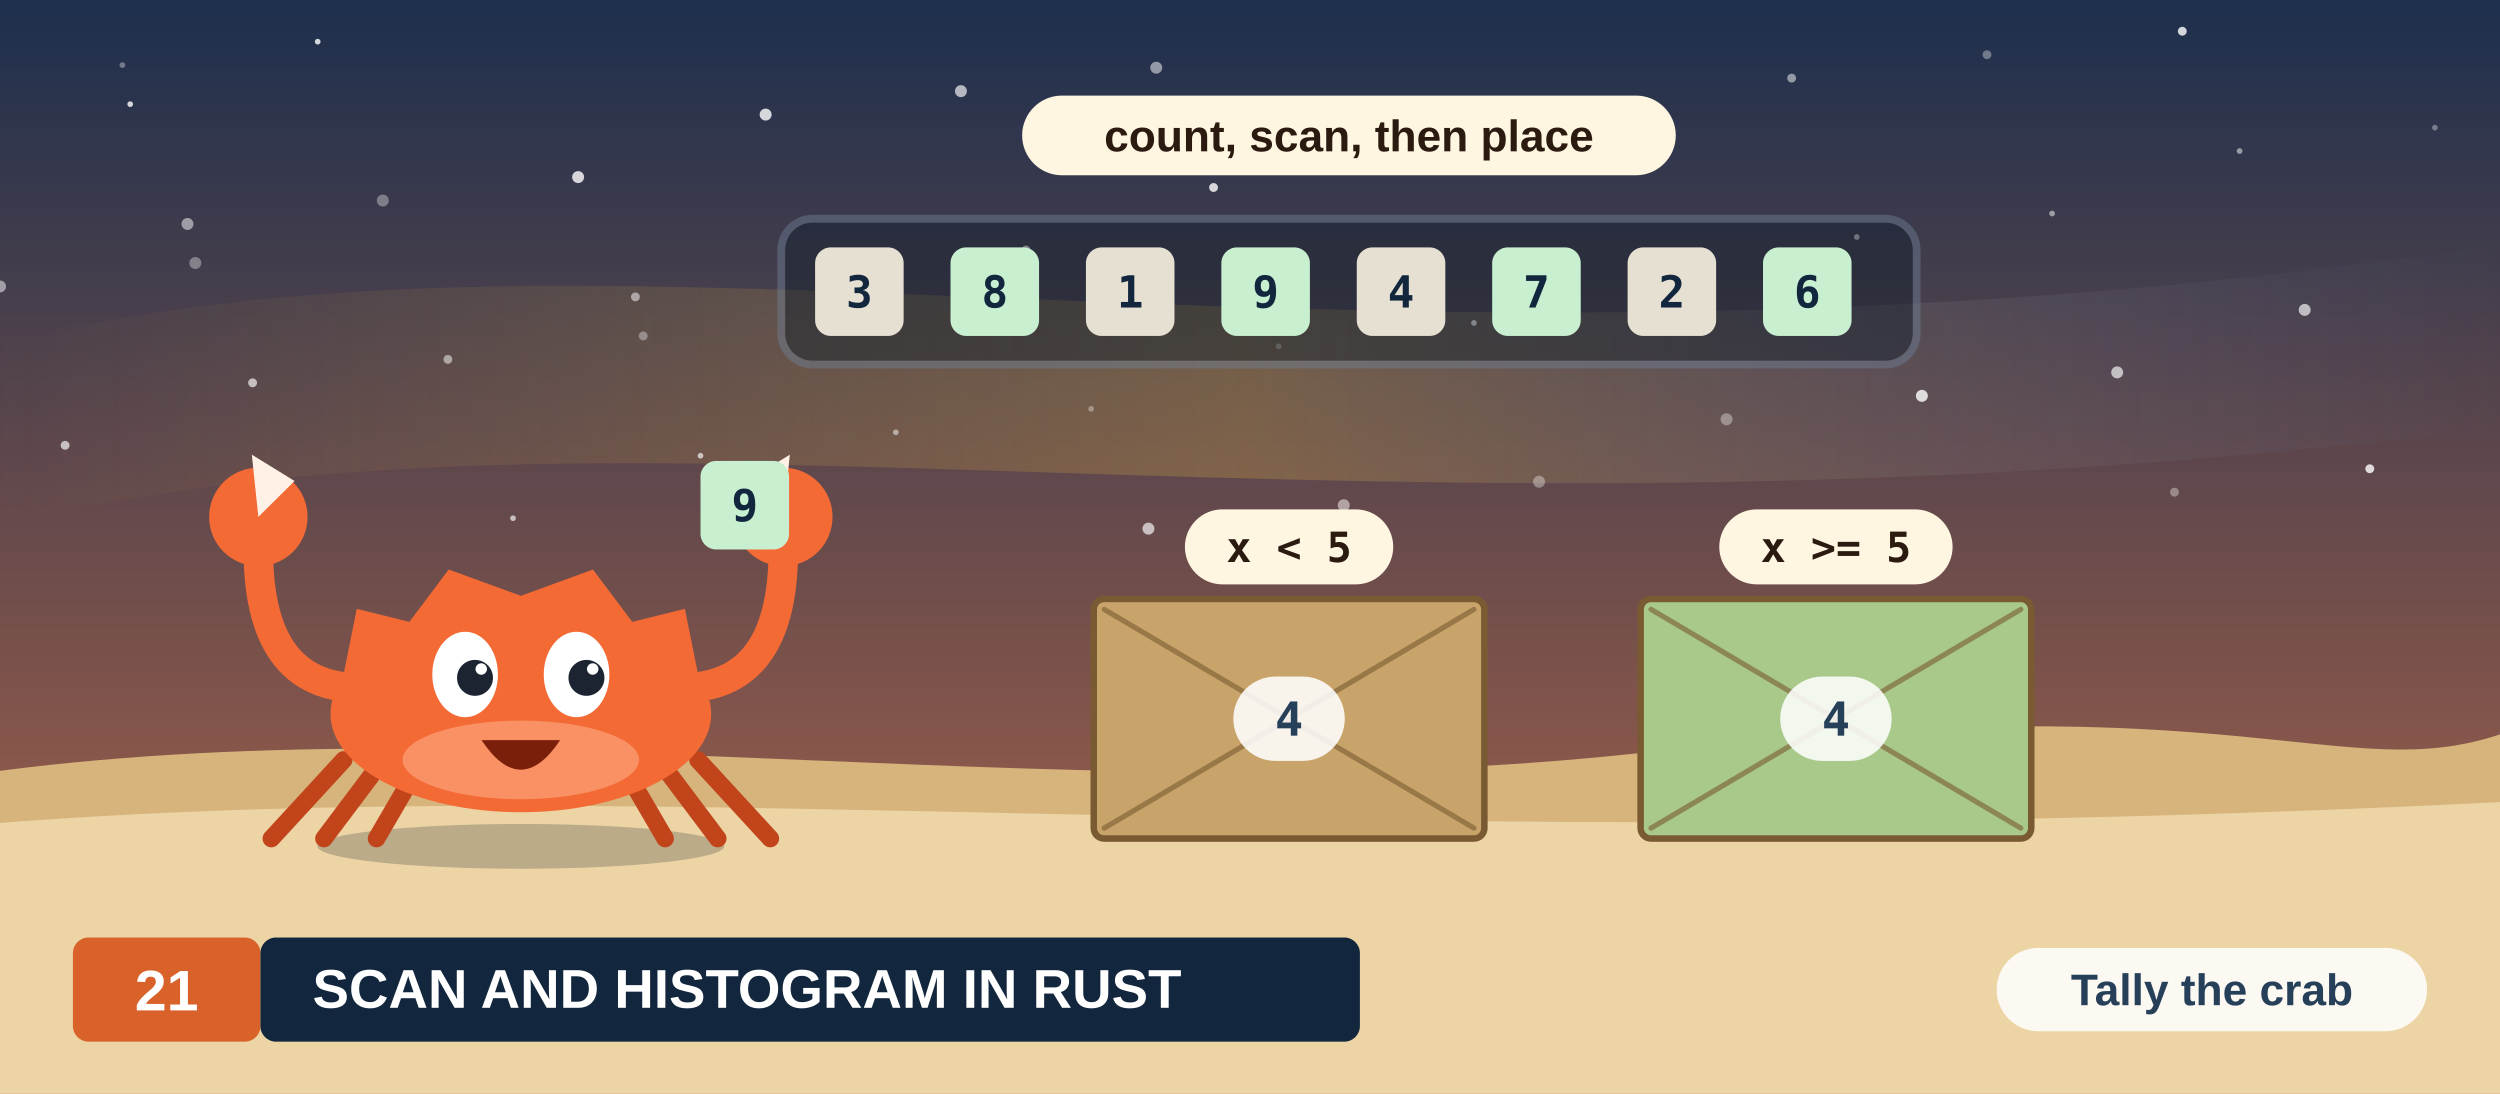
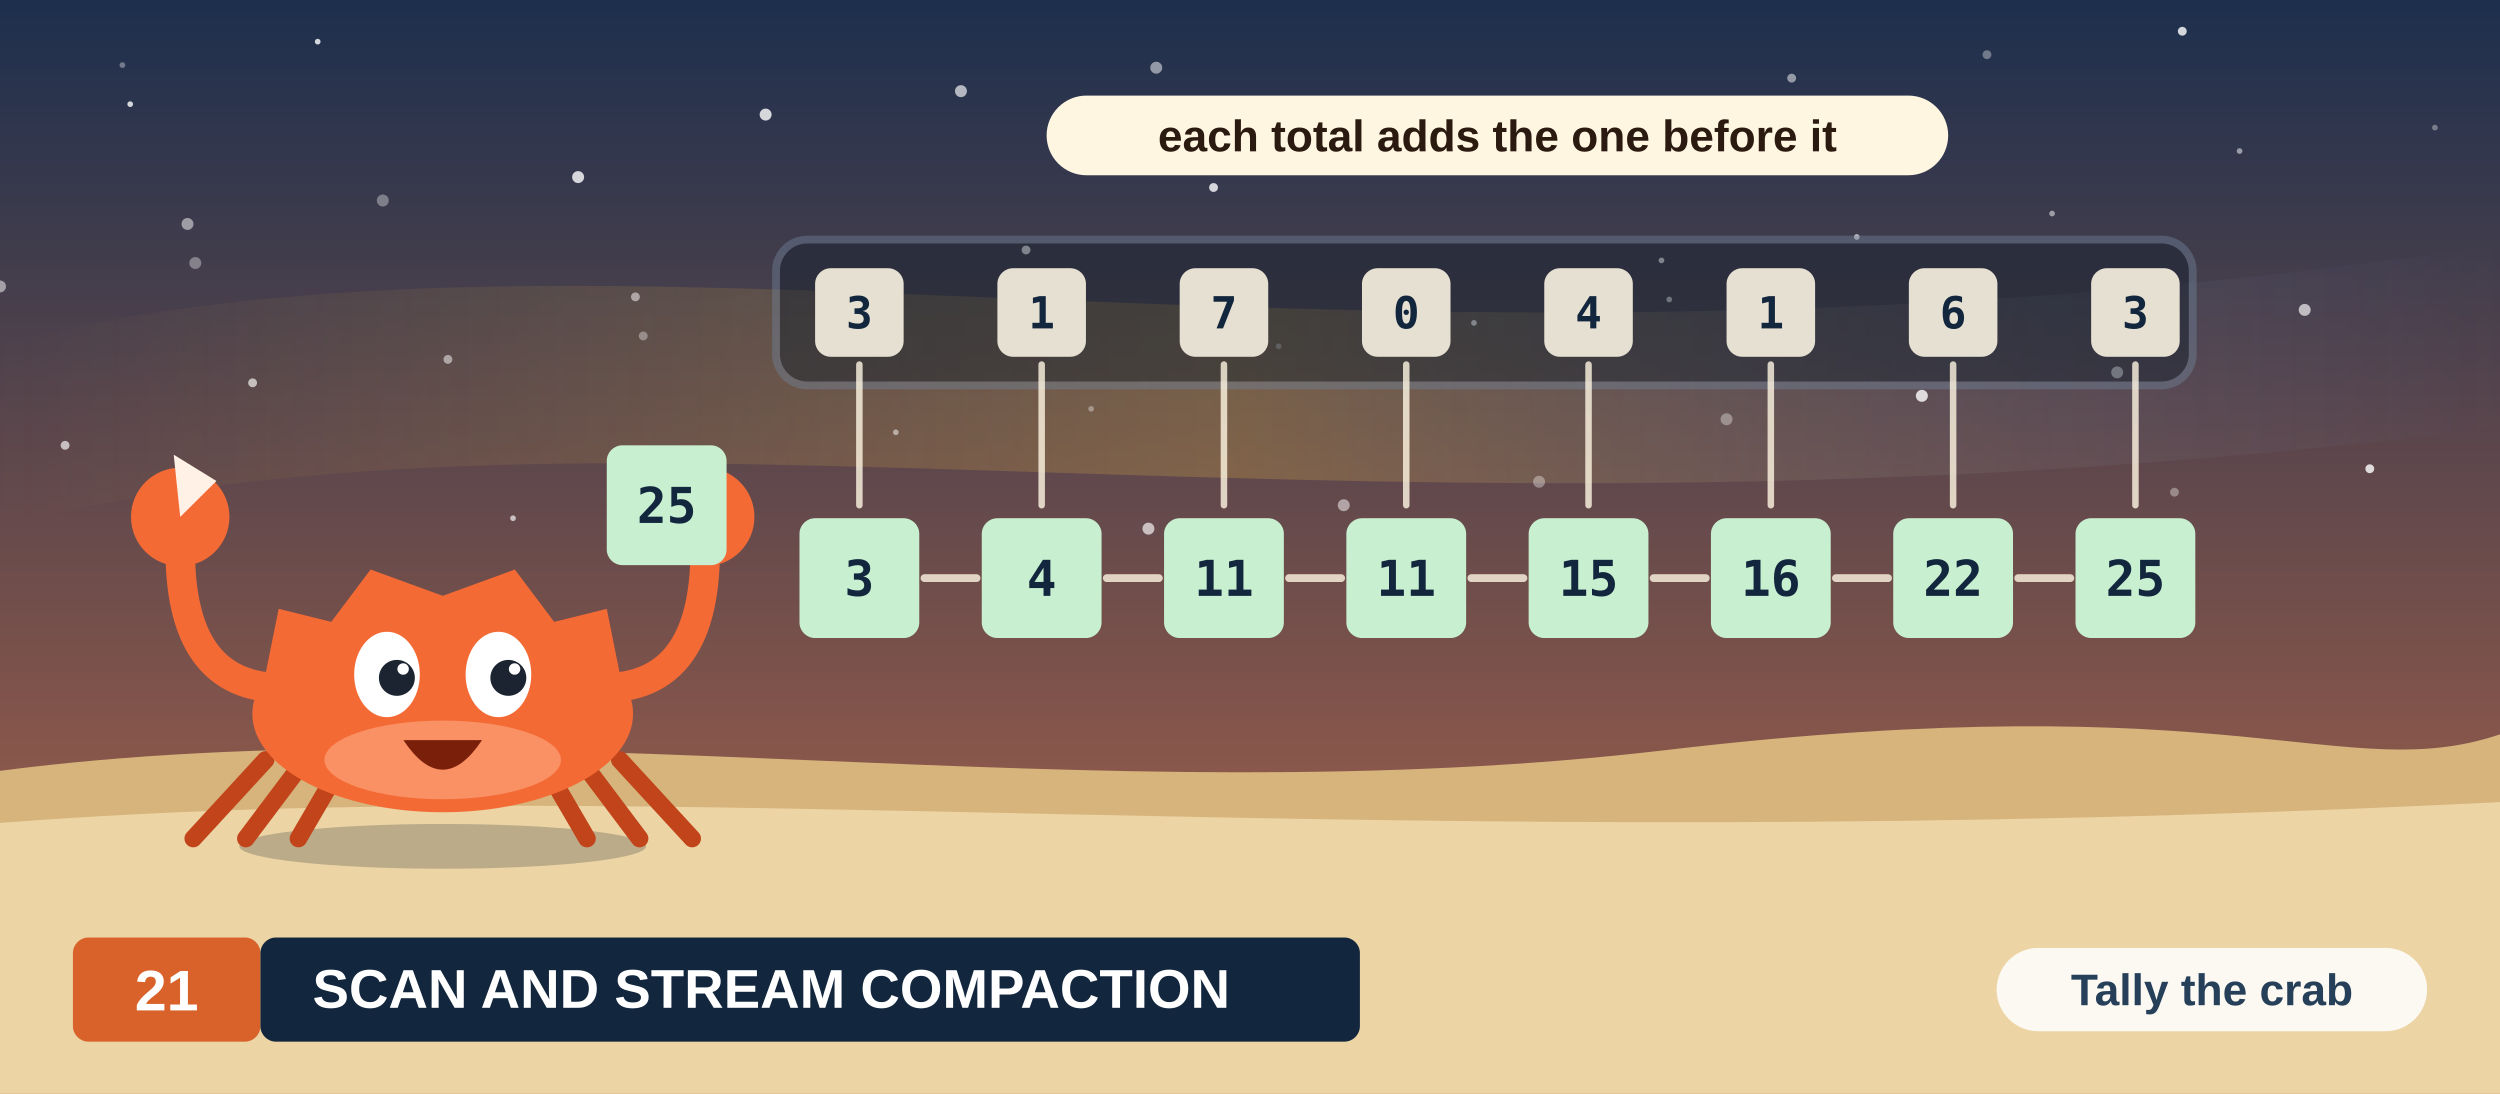
- <svg xmlns="http://www.w3.org/2000/svg" viewBox="0 0 960 420" width="960" height="420" role="img" aria-label="Tally, a crab, stands on the sand in front of a row of 8 numbered pebbles, 3, 8, 1, 9, 4, 7, 2, 6. Below the row stand 2 crates, marked x &lt; 5 and x &gt;= 5, with a count chalked on each: 4 and 4. Tally holds the pebble 9 in one claw, on its way to the second crate. A tag reads count, scan, then place: a histogram and a scan decide where every item goes.">
+ <svg xmlns="http://www.w3.org/2000/svg" viewBox="0 0 960 420" width="960" height="420" role="img" aria-label="Tally, a crab, stands on the sand in front of a row of 8 numbered pebbles, 3, 1, 7, 0, 4, 1, 6, 3. Under each pebble a running total is chalked on the sand: 3, 4, 11, 11, 15, 16, 22, 25. Tally holds a ninth pebble, the total 25, in one claw. A tag reads each total adds the one before it: a scan.">
  <defs>
-     <linearGradient id="sky3" x1="0" y1="0" x2="0" y2="1">
+     <linearGradient id="sky1" x1="0" y1="0" x2="0" y2="1">
      <stop offset="0" stop-color="#1d2f4d" />
      <stop offset="1" stop-color="#b7684a" />
    </linearGradient>
-     <linearGradient id="glow4" x1="0" y1="0" x2="1" y2="0">
+     <linearGradient id="glow2" x1="0" y1="0" x2="1" y2="0">
      <stop offset="0" stop-color="#f5c542" stop-opacity="0" />
      <stop offset="0.5" stop-color="#f5c542" stop-opacity="0.22" />
      <stop offset="1" stop-color="#7aa6ff" stop-opacity="0" />
    </linearGradient>
  </defs>
-   <rect x="0.0" y="0.0" width="960.0" height="420.0" rx="0" fill="url(#sky3)" stroke="none" stroke-width="0" />
-   <path d="M0,132 C240,72 520,160 960,94 L960,164 C520,220 240,142 0,202 Z" fill="url(#glow4)" stroke="none" stroke-width="0" stroke-linecap="round" stroke-linejoin="round" />
+   <rect x="0.0" y="0.0" width="960.0" height="420.0" rx="0" fill="url(#sky1)" stroke="none" stroke-width="0" />
+   <path d="M0,132 C240,72 520,160 960,94 L960,164 C520,220 240,142 0,202 Z" fill="url(#glow2)" stroke="none" stroke-width="0" stroke-linecap="round" stroke-linejoin="round" />
  <circle cx="47.0" cy="25.0" r="1.1" fill="#ffffff" opacity="0.35" />
  <circle cx="244.0" cy="114.0" r="1.7" fill="#ffffff" opacity="0.50" />
  <circle cx="441.0" cy="203.0" r="2.3" fill="#ffffff" opacity="0.65" />
  <circle cx="638.0" cy="100.0" r="1.1" fill="#ffffff" opacity="0.80" />
  <circle cx="835.0" cy="189.0" r="1.7" fill="#ffffff" opacity="0.35" />
  <circle cx="72.0" cy="86.0" r="2.3" fill="#ffffff" opacity="0.50" />
  <circle cx="269.0" cy="175.0" r="1.1" fill="#ffffff" opacity="0.65" />
  <circle cx="466.0" cy="72.0" r="1.7" fill="#ffffff" opacity="0.80" />
  <circle cx="663.0" cy="161.0" r="2.3" fill="#ffffff" opacity="0.35" />
  <circle cx="860.0" cy="58.0" r="1.1" fill="#ffffff" opacity="0.50" />
  <circle cx="97.0" cy="147.0" r="1.7" fill="#ffffff" opacity="0.65" />
  <circle cx="294.0" cy="44.0" r="2.3" fill="#ffffff" opacity="0.80" />
  <circle cx="491.0" cy="133.0" r="1.1" fill="#ffffff" opacity="0.35" />
  <circle cx="688.0" cy="30.0" r="1.7" fill="#ffffff" opacity="0.50" />
  <circle cx="885.0" cy="119.0" r="2.3" fill="#ffffff" opacity="0.65" />
  <circle cx="122.0" cy="16.0" r="1.1" fill="#ffffff" opacity="0.80" />
  <circle cx="319.0" cy="105.0" r="1.7" fill="#ffffff" opacity="0.35" />
  <circle cx="516.0" cy="194.0" r="2.3" fill="#ffffff" opacity="0.50" />
  <circle cx="713.0" cy="91.0" r="1.1" fill="#ffffff" opacity="0.65" />
  <circle cx="910.0" cy="180.0" r="1.7" fill="#ffffff" opacity="0.80" />
  <circle cx="147.0" cy="77.0" r="2.3" fill="#ffffff" opacity="0.35" />
  <circle cx="344.0" cy="166.0" r="1.1" fill="#ffffff" opacity="0.50" />
  <circle cx="541.0" cy="63.0" r="1.7" fill="#ffffff" opacity="0.65" />
  <circle cx="738.0" cy="152.0" r="2.3" fill="#ffffff" opacity="0.80" />
  <circle cx="935.0" cy="49.0" r="1.1" fill="#ffffff" opacity="0.35" />
  <circle cx="172.0" cy="138.0" r="1.7" fill="#ffffff" opacity="0.50" />
  <circle cx="369.0" cy="35.0" r="2.3" fill="#ffffff" opacity="0.65" />
  <circle cx="566.0" cy="124.0" r="1.1" fill="#ffffff" opacity="0.80" />
  <circle cx="763.0" cy="21.0" r="1.7" fill="#ffffff" opacity="0.35" />
  <circle cx="0.0" cy="110.0" r="2.3" fill="#ffffff" opacity="0.50" />
  <circle cx="197.0" cy="199.0" r="1.1" fill="#ffffff" opacity="0.65" />
  <circle cx="394.0" cy="96.0" r="1.7" fill="#ffffff" opacity="0.80" />
  <circle cx="591.0" cy="185.0" r="2.3" fill="#ffffff" opacity="0.35" />
  <circle cx="788.0" cy="82.0" r="1.1" fill="#ffffff" opacity="0.50" />
  <circle cx="25.0" cy="171.0" r="1.7" fill="#ffffff" opacity="0.65" />
  <circle cx="222.0" cy="68.0" r="2.3" fill="#ffffff" opacity="0.80" />
  <circle cx="419.0" cy="157.0" r="1.1" fill="#ffffff" opacity="0.35" />
  <circle cx="616.0" cy="54.0" r="1.7" fill="#ffffff" opacity="0.50" />
  <circle cx="813.0" cy="143.0" r="2.3" fill="#ffffff" opacity="0.65" />
  <circle cx="50.0" cy="40.0" r="1.1" fill="#ffffff" opacity="0.80" />
  <circle cx="247.0" cy="129.0" r="1.7" fill="#ffffff" opacity="0.35" />
  <circle cx="444.0" cy="26.0" r="2.3" fill="#ffffff" opacity="0.50" />
  <circle cx="641.0" cy="115.0" r="1.1" fill="#ffffff" opacity="0.65" />
  <circle cx="838.0" cy="12.0" r="1.7" fill="#ffffff" opacity="0.80" />
  <circle cx="75.0" cy="101.0" r="2.3" fill="#ffffff" opacity="0.35" />
  <circle cx="272.0" cy="190.0" r="1.1" fill="#ffffff" opacity="0.50" />
  <path d="M0,296 C200,270 420,314 640,288 S900,302 960,282 L960,420 L0,420 Z" fill="#d6b47c" stroke="none" stroke-width="0" stroke-linecap="round" stroke-linejoin="round" />
  <path d="M0,316 C260,296 520,330 960,308 L960,420 L0,420 Z" fill="#ecd4a4" stroke="none" stroke-width="0" stroke-linecap="round" stroke-linejoin="round" />
-   <rect x="300.0" y="84.0" width="436.0" height="56.0" rx="12" fill="#0f1c2b" stroke="#6f8196" stroke-width="3" opacity="0.45" />
-   <rect x="313.0" y="95.0" width="34.0" height="34.0" rx="6" fill="#e6e0d2" stroke="none" stroke-width="0" />
-   <text x="330.0" y="118.1" font-family="JetBrains Mono, SF Mono, Menlo, DejaVu Sans Mono, monospace" font-size="17" font-weight="700" fill="#12263d" text-anchor="middle">3</text>
-   <rect x="365.0" y="95.0" width="34.0" height="34.0" rx="6" fill="#c8f0d0" stroke="none" stroke-width="0" />
-   <text x="382.0" y="118.1" font-family="JetBrains Mono, SF Mono, Menlo, DejaVu Sans Mono, monospace" font-size="17" font-weight="700" fill="#12263d" text-anchor="middle">8</text>
-   <rect x="417.0" y="95.0" width="34.0" height="34.0" rx="6" fill="#e6e0d2" stroke="none" stroke-width="0" />
-   <text x="434.0" y="118.1" font-family="JetBrains Mono, SF Mono, Menlo, DejaVu Sans Mono, monospace" font-size="17" font-weight="700" fill="#12263d" text-anchor="middle">1</text>
-   <rect x="469.0" y="95.0" width="34.0" height="34.0" rx="6" fill="#c8f0d0" stroke="none" stroke-width="0" />
-   <text x="486.0" y="118.1" font-family="JetBrains Mono, SF Mono, Menlo, DejaVu Sans Mono, monospace" font-size="17" font-weight="700" fill="#12263d" text-anchor="middle">9</text>
-   <rect x="521.0" y="95.0" width="34.0" height="34.0" rx="6" fill="#e6e0d2" stroke="none" stroke-width="0" />
-   <text x="538.0" y="118.1" font-family="JetBrains Mono, SF Mono, Menlo, DejaVu Sans Mono, monospace" font-size="17" font-weight="700" fill="#12263d" text-anchor="middle">4</text>
-   <rect x="573.0" y="95.0" width="34.0" height="34.0" rx="6" fill="#c8f0d0" stroke="none" stroke-width="0" />
-   <text x="590.0" y="118.1" font-family="JetBrains Mono, SF Mono, Menlo, DejaVu Sans Mono, monospace" font-size="17" font-weight="700" fill="#12263d" text-anchor="middle">7</text>
-   <rect x="625.0" y="95.0" width="34.0" height="34.0" rx="6" fill="#e6e0d2" stroke="none" stroke-width="0" />
-   <text x="642.0" y="118.1" font-family="JetBrains Mono, SF Mono, Menlo, DejaVu Sans Mono, monospace" font-size="17" font-weight="700" fill="#12263d" text-anchor="middle">2</text>
-   <rect x="677.0" y="95.0" width="34.0" height="34.0" rx="6" fill="#c8f0d0" stroke="none" stroke-width="0" />
-   <text x="694.0" y="118.1" font-family="JetBrains Mono, SF Mono, Menlo, DejaVu Sans Mono, monospace" font-size="17" font-weight="700" fill="#12263d" text-anchor="middle">6</text>
-   <rect x="420.0" y="230.0" width="150.0" height="92.0" rx="4" fill="#c9a46a" stroke="#7a5a32" stroke-width="2.5" />
-   <line x1="424.0" y1="234.0" x2="566.0" y2="318.0" stroke="#7a5a32" stroke-width="2" stroke-linecap="round" opacity="0.6" />
-   <line x1="566.0" y1="234.0" x2="424.0" y2="318.0" stroke="#7a5a32" stroke-width="2" stroke-linecap="round" opacity="0.6" />
-   <rect x="455.0" y="195.6" width="80.0" height="28.8" rx="14.4" fill="#fff6e2" stroke="none" stroke-width="0" />
-   <text x="495.0" y="215.8" font-family="JetBrains Mono, SF Mono, Menlo, DejaVu Sans Mono, monospace" font-size="16" font-weight="700" fill="#2a1a10" text-anchor="middle" textLength="48.0" lengthAdjust="spacingAndGlyphs">x &lt; 5</text>
-   <rect x="473.6" y="259.8" width="42.8" height="32.4" rx="16.2" fill="#ffffffdd" stroke="none" stroke-width="0" />
-   <text x="495.0" y="282.5" font-family="JetBrains Mono, SF Mono, Menlo, DejaVu Sans Mono, monospace" font-size="18" font-weight="700" fill="#27405a" text-anchor="middle" textLength="10.8" lengthAdjust="spacingAndGlyphs">4</text>
-   <rect x="630.0" y="230.0" width="150.0" height="92.0" rx="4" fill="#a8c98a" stroke="#7a5a32" stroke-width="2.5" />
-   <line x1="634.0" y1="234.0" x2="776.0" y2="318.0" stroke="#7a5a32" stroke-width="2" stroke-linecap="round" opacity="0.6" />
-   <line x1="776.0" y1="234.0" x2="634.0" y2="318.0" stroke="#7a5a32" stroke-width="2" stroke-linecap="round" opacity="0.6" />
-   <rect x="660.2" y="195.6" width="89.6" height="28.8" rx="14.4" fill="#fff6e2" stroke="none" stroke-width="0" />
-   <text x="705.0" y="215.8" font-family="JetBrains Mono, SF Mono, Menlo, DejaVu Sans Mono, monospace" font-size="16" font-weight="700" fill="#2a1a10" text-anchor="middle" textLength="57.6" lengthAdjust="spacingAndGlyphs">x &gt;= 5</text>
-   <rect x="683.6" y="259.8" width="42.8" height="32.4" rx="16.2" fill="#ffffffdd" stroke="none" stroke-width="0" />
-   <text x="705.0" y="282.5" font-family="JetBrains Mono, SF Mono, Menlo, DejaVu Sans Mono, monospace" font-size="18" font-weight="700" fill="#27405a" text-anchor="middle" textLength="10.8" lengthAdjust="spacingAndGlyphs">4</text>
-   <ellipse cx="200.0" cy="325.0" rx="78.1" ry="8.6" fill="#0d1a28" opacity="0.22" />
-   <line x1="162.2" y1="291.8" x2="144.6" y2="322.0" stroke="#c2441a" stroke-width="6.75" stroke-linecap="round" />
-   <line x1="147.1" y1="291.8" x2="124.4" y2="322.0" stroke="#c2441a" stroke-width="6.75" stroke-linecap="round" />
-   <line x1="132.0" y1="291.8" x2="104.2" y2="322.0" stroke="#c2441a" stroke-width="6.75" stroke-linecap="round" />
-   <line x1="237.8" y1="291.8" x2="255.4" y2="322.0" stroke="#c2441a" stroke-width="6.75" stroke-linecap="round" />
-   <line x1="252.9" y1="291.8" x2="275.6" y2="322.0" stroke="#c2441a" stroke-width="6.75" stroke-linecap="round" />
-   <line x1="268.0" y1="291.8" x2="295.8" y2="322.0" stroke="#c2441a" stroke-width="6.75" stroke-linecap="round" />
-   <path d="M142.0,264.0 Q99.2,266.6 99.2,211.1" fill="none" stroke="#f46a35" stroke-width="11.34" stroke-linecap="round" stroke-linejoin="round" />
-   <circle cx="99.2" cy="198.5" r="18.9" fill="#f46a35" />
-   <path d="M99.2,198.5 l-2.5,-23.9 l16.4,10.1 Z" fill="#fff1e6" stroke="none" stroke-width="0" stroke-linecap="round" stroke-linejoin="round" />
-   <path d="M258.0,264.0 Q300.8,266.6 300.8,211.1" fill="none" stroke="#f46a35" stroke-width="11.34" stroke-linecap="round" stroke-linejoin="round" />
-   <circle cx="300.8" cy="198.5" r="18.9" fill="#f46a35" />
-   <path d="M300.8,198.5 l2.5,-23.9 l-16.4,10.1 Z" fill="#fff1e6" stroke="none" stroke-width="0" stroke-linecap="round" stroke-linejoin="round" />
-   <path d="M129.4,271.6 L137.0,233.8 L157.2,238.8 L172.3,218.7 L200.0,228.8 L227.7,218.7 L242.8,238.8 L263.0,233.8 L270.6,271.6 Z" fill="#f46a35" stroke="none" stroke-width="0" stroke-linecap="round" stroke-linejoin="round" />
-   <ellipse cx="200.0" cy="274.1" rx="73.1" ry="37.8" fill="#f46a35" />
-   <ellipse cx="200.0" cy="291.8" rx="45.4" ry="15.1" fill="#ffb08a" opacity="0.55" />
-   <ellipse cx="178.6" cy="259.0" rx="12.6" ry="16.4" fill="#ffffff" />
-   <circle cx="182.4" cy="260.3" r="6.9" fill="#1b2430" />
-   <circle cx="184.8" cy="256.9" r="2.2" fill="#ffffff" />
-   <ellipse cx="221.4" cy="259.0" rx="12.6" ry="16.4" fill="#ffffff" />
-   <circle cx="225.2" cy="260.3" r="6.9" fill="#1b2430" />
-   <circle cx="227.6" cy="256.9" r="2.2" fill="#ffffff" />
-   <path d="M184.9,284.2 Q200.0,306.9 215.1,284.2 Z" fill="#7a1f0a" stroke="none" stroke-width="0" stroke-linecap="round" stroke-linejoin="round" />
-   <rect x="269.0" y="177.0" width="34.0" height="34.0" rx="6" fill="#c8f0d0" stroke="none" stroke-width="0" />
-   <text x="286.0" y="200.1" font-family="JetBrains Mono, SF Mono, Menlo, DejaVu Sans Mono, monospace" font-size="17" font-weight="700" fill="#12263d" text-anchor="middle">9</text>
-   <rect x="392.5" y="36.7" width="251.0" height="30.6" rx="15.3" fill="#fff6e2" stroke="none" stroke-width="0" />
-   <text x="518.0" y="58.1" font-family="Avenir Next Condensed, Avenir Next, Helvetica Neue, Arial, sans-serif" font-size="17" font-weight="700" fill="#2a1a10" text-anchor="middle" textLength="219.0" lengthAdjust="spacingAndGlyphs">count, scan, then place</text>
+   <rect x="298.0" y="92.0" width="544.0" height="56.0" rx="12" fill="#0f1c2b" stroke="#6f8196" stroke-width="3" opacity="0.45" />
+   <rect x="313.0" y="103.0" width="34.0" height="34.0" rx="6" fill="#e6e0d2" stroke="none" stroke-width="0" />
+   <text x="330.0" y="126.1" font-family="JetBrains Mono, SF Mono, Menlo, DejaVu Sans Mono, monospace" font-size="17" font-weight="700" fill="#12263d" text-anchor="middle">3</text>
+   <rect x="383.0" y="103.0" width="34.0" height="34.0" rx="6" fill="#e6e0d2" stroke="none" stroke-width="0" />
+   <text x="400.0" y="126.1" font-family="JetBrains Mono, SF Mono, Menlo, DejaVu Sans Mono, monospace" font-size="17" font-weight="700" fill="#12263d" text-anchor="middle">1</text>
+   <rect x="453.0" y="103.0" width="34.0" height="34.0" rx="6" fill="#e6e0d2" stroke="none" stroke-width="0" />
+   <text x="470.0" y="126.1" font-family="JetBrains Mono, SF Mono, Menlo, DejaVu Sans Mono, monospace" font-size="17" font-weight="700" fill="#12263d" text-anchor="middle">7</text>
+   <rect x="523.0" y="103.0" width="34.0" height="34.0" rx="6" fill="#e6e0d2" stroke="none" stroke-width="0" />
+   <text x="540.0" y="126.1" font-family="JetBrains Mono, SF Mono, Menlo, DejaVu Sans Mono, monospace" font-size="17" font-weight="700" fill="#12263d" text-anchor="middle">0</text>
+   <rect x="593.0" y="103.0" width="34.0" height="34.0" rx="6" fill="#e6e0d2" stroke="none" stroke-width="0" />
+   <text x="610.0" y="126.1" font-family="JetBrains Mono, SF Mono, Menlo, DejaVu Sans Mono, monospace" font-size="17" font-weight="700" fill="#12263d" text-anchor="middle">4</text>
+   <rect x="663.0" y="103.0" width="34.0" height="34.0" rx="6" fill="#e6e0d2" stroke="none" stroke-width="0" />
+   <text x="680.0" y="126.1" font-family="JetBrains Mono, SF Mono, Menlo, DejaVu Sans Mono, monospace" font-size="17" font-weight="700" fill="#12263d" text-anchor="middle">1</text>
+   <rect x="733.0" y="103.0" width="34.0" height="34.0" rx="6" fill="#e6e0d2" stroke="none" stroke-width="0" />
+   <text x="750.0" y="126.1" font-family="JetBrains Mono, SF Mono, Menlo, DejaVu Sans Mono, monospace" font-size="17" font-weight="700" fill="#12263d" text-anchor="middle">6</text>
+   <rect x="803.0" y="103.0" width="34.0" height="34.0" rx="6" fill="#e6e0d2" stroke="none" stroke-width="0" />
+   <text x="820.0" y="126.1" font-family="JetBrains Mono, SF Mono, Menlo, DejaVu Sans Mono, monospace" font-size="17" font-weight="700" fill="#12263d" text-anchor="middle">3</text>
+   <line x1="330.0" y1="140.0" x2="330.0" y2="194.0" stroke="#fff6e2" stroke-width="2.5" stroke-linecap="round" opacity="0.8" />
+   <line x1="400.0" y1="140.0" x2="400.0" y2="194.0" stroke="#fff6e2" stroke-width="2.5" stroke-linecap="round" opacity="0.8" />
+   <line x1="470.0" y1="140.0" x2="470.0" y2="194.0" stroke="#fff6e2" stroke-width="2.5" stroke-linecap="round" opacity="0.8" />
+   <line x1="540.0" y1="140.0" x2="540.0" y2="194.0" stroke="#fff6e2" stroke-width="2.5" stroke-linecap="round" opacity="0.8" />
+   <line x1="610.0" y1="140.0" x2="610.0" y2="194.0" stroke="#fff6e2" stroke-width="2.5" stroke-linecap="round" opacity="0.8" />
+   <line x1="680.0" y1="140.0" x2="680.0" y2="194.0" stroke="#fff6e2" stroke-width="2.5" stroke-linecap="round" opacity="0.8" />
+   <line x1="750.0" y1="140.0" x2="750.0" y2="194.0" stroke="#fff6e2" stroke-width="2.5" stroke-linecap="round" opacity="0.8" />
+   <line x1="820.0" y1="140.0" x2="820.0" y2="194.0" stroke="#fff6e2" stroke-width="2.5" stroke-linecap="round" opacity="0.8" />
+   <line x1="355.0" y1="222.0" x2="375.0" y2="222.0" stroke="#fff6e2" stroke-width="3" stroke-linecap="round" opacity="0.8" />
+   <line x1="425.0" y1="222.0" x2="445.0" y2="222.0" stroke="#fff6e2" stroke-width="3" stroke-linecap="round" opacity="0.8" />
+   <line x1="495.0" y1="222.0" x2="515.0" y2="222.0" stroke="#fff6e2" stroke-width="3" stroke-linecap="round" opacity="0.8" />
+   <line x1="565.0" y1="222.0" x2="585.0" y2="222.0" stroke="#fff6e2" stroke-width="3" stroke-linecap="round" opacity="0.8" />
+   <line x1="635.0" y1="222.0" x2="655.0" y2="222.0" stroke="#fff6e2" stroke-width="3" stroke-linecap="round" opacity="0.8" />
+   <line x1="705.0" y1="222.0" x2="725.0" y2="222.0" stroke="#fff6e2" stroke-width="3" stroke-linecap="round" opacity="0.8" />
+   <line x1="775.0" y1="222.0" x2="795.0" y2="222.0" stroke="#fff6e2" stroke-width="3" stroke-linecap="round" opacity="0.8" />
+   <rect x="307.0" y="199.0" width="46.0" height="46.0" rx="6" fill="#c8f0d0" stroke="none" stroke-width="0" />
+   <text x="330.0" y="228.8" font-family="JetBrains Mono, SF Mono, Menlo, DejaVu Sans Mono, monospace" font-size="19" font-weight="700" fill="#12263d" text-anchor="middle">3</text>
+   <rect x="377.0" y="199.0" width="46.0" height="46.0" rx="6" fill="#c8f0d0" stroke="none" stroke-width="0" />
+   <text x="400.0" y="228.8" font-family="JetBrains Mono, SF Mono, Menlo, DejaVu Sans Mono, monospace" font-size="19" font-weight="700" fill="#12263d" text-anchor="middle">4</text>
+   <rect x="447.0" y="199.0" width="46.0" height="46.0" rx="6" fill="#c8f0d0" stroke="none" stroke-width="0" />
+   <text x="470.0" y="228.8" font-family="JetBrains Mono, SF Mono, Menlo, DejaVu Sans Mono, monospace" font-size="19" font-weight="700" fill="#12263d" text-anchor="middle">11</text>
+   <rect x="517.0" y="199.0" width="46.0" height="46.0" rx="6" fill="#c8f0d0" stroke="none" stroke-width="0" />
+   <text x="540.0" y="228.8" font-family="JetBrains Mono, SF Mono, Menlo, DejaVu Sans Mono, monospace" font-size="19" font-weight="700" fill="#12263d" text-anchor="middle">11</text>
+   <rect x="587.0" y="199.0" width="46.0" height="46.0" rx="6" fill="#c8f0d0" stroke="none" stroke-width="0" />
+   <text x="610.0" y="228.8" font-family="JetBrains Mono, SF Mono, Menlo, DejaVu Sans Mono, monospace" font-size="19" font-weight="700" fill="#12263d" text-anchor="middle">15</text>
+   <rect x="657.0" y="199.0" width="46.0" height="46.0" rx="6" fill="#c8f0d0" stroke="none" stroke-width="0" />
+   <text x="680.0" y="228.8" font-family="JetBrains Mono, SF Mono, Menlo, DejaVu Sans Mono, monospace" font-size="19" font-weight="700" fill="#12263d" text-anchor="middle">16</text>
+   <rect x="727.0" y="199.0" width="46.0" height="46.0" rx="6" fill="#c8f0d0" stroke="none" stroke-width="0" />
+   <text x="750.0" y="228.8" font-family="JetBrains Mono, SF Mono, Menlo, DejaVu Sans Mono, monospace" font-size="19" font-weight="700" fill="#12263d" text-anchor="middle">22</text>
+   <rect x="797.0" y="199.0" width="46.0" height="46.0" rx="6" fill="#c8f0d0" stroke="none" stroke-width="0" />
+   <text x="820.0" y="228.8" font-family="JetBrains Mono, SF Mono, Menlo, DejaVu Sans Mono, monospace" font-size="19" font-weight="700" fill="#12263d" text-anchor="middle">25</text>
+   <ellipse cx="170.0" cy="325.0" rx="78.1" ry="8.6" fill="#0d1a28" opacity="0.22" />
+   <line x1="132.2" y1="291.8" x2="114.6" y2="322.0" stroke="#c2441a" stroke-width="6.75" stroke-linecap="round" />
+   <line x1="117.1" y1="291.8" x2="94.4" y2="322.0" stroke="#c2441a" stroke-width="6.75" stroke-linecap="round" />
+   <line x1="102.0" y1="291.8" x2="74.2" y2="322.0" stroke="#c2441a" stroke-width="6.75" stroke-linecap="round" />
+   <line x1="207.8" y1="291.8" x2="225.4" y2="322.0" stroke="#c2441a" stroke-width="6.75" stroke-linecap="round" />
+   <line x1="222.9" y1="291.8" x2="245.6" y2="322.0" stroke="#c2441a" stroke-width="6.75" stroke-linecap="round" />
+   <line x1="238.0" y1="291.8" x2="265.8" y2="322.0" stroke="#c2441a" stroke-width="6.75" stroke-linecap="round" />
+   <path d="M112.0,264.0 Q69.2,266.6 69.2,211.1" fill="none" stroke="#f46a35" stroke-width="11.34" stroke-linecap="round" stroke-linejoin="round" />
+   <circle cx="69.2" cy="198.5" r="18.9" fill="#f46a35" />
+   <path d="M69.2,198.5 l-2.5,-23.9 l16.4,10.1 Z" fill="#fff1e6" stroke="none" stroke-width="0" stroke-linecap="round" stroke-linejoin="round" />
+   <path d="M228.0,264.0 Q270.8,266.6 270.8,211.1" fill="none" stroke="#f46a35" stroke-width="11.34" stroke-linecap="round" stroke-linejoin="round" />
+   <circle cx="270.8" cy="198.5" r="18.9" fill="#f46a35" />
+   <path d="M270.8,198.5 l2.5,-23.9 l-16.4,10.1 Z" fill="#fff1e6" stroke="none" stroke-width="0" stroke-linecap="round" stroke-linejoin="round" />
+   <path d="M99.4,271.6 L107.0,233.8 L127.2,238.8 L142.3,218.7 L170.0,228.8 L197.7,218.7 L212.8,238.8 L233.0,233.8 L240.6,271.6 Z" fill="#f46a35" stroke="none" stroke-width="0" stroke-linecap="round" stroke-linejoin="round" />
+   <ellipse cx="170.0" cy="274.1" rx="73.1" ry="37.8" fill="#f46a35" />
+   <ellipse cx="170.0" cy="291.8" rx="45.4" ry="15.1" fill="#ffb08a" opacity="0.55" />
+   <ellipse cx="148.6" cy="259.0" rx="12.6" ry="16.4" fill="#ffffff" />
+   <circle cx="152.4" cy="260.3" r="6.9" fill="#1b2430" />
+   <circle cx="154.8" cy="256.9" r="2.2" fill="#ffffff" />
+   <ellipse cx="191.4" cy="259.0" rx="12.6" ry="16.4" fill="#ffffff" />
+   <circle cx="195.2" cy="260.3" r="6.9" fill="#1b2430" />
+   <circle cx="197.6" cy="256.9" r="2.2" fill="#ffffff" />
+   <path d="M154.9,284.2 Q170.0,306.9 185.1,284.2 Z" fill="#7a1f0a" stroke="none" stroke-width="0" stroke-linecap="round" stroke-linejoin="round" />
+   <rect x="233.0" y="171.0" width="46.0" height="46.0" rx="6" fill="#c8f0d0" stroke="none" stroke-width="0" />
+   <text x="256.0" y="200.8" font-family="JetBrains Mono, SF Mono, Menlo, DejaVu Sans Mono, monospace" font-size="19" font-weight="700" fill="#12263d" text-anchor="middle">25</text>
+   <rect x="401.9" y="36.7" width="346.2" height="30.6" rx="15.3" fill="#fff6e2" stroke="none" stroke-width="0" />
+   <text x="575.0" y="58.1" font-family="Avenir Next Condensed, Avenir Next, Helvetica Neue, Arial, sans-serif" font-size="17" font-weight="700" fill="#2a1a10" text-anchor="middle" textLength="314.2" lengthAdjust="spacingAndGlyphs">each total adds the one before it</text>
  <rect x="28.0" y="360.0" width="72.0" height="40.0" rx="6" fill="#d9622b" stroke="none" stroke-width="0" />
  <text x="64.0" y="388.0" font-family="Avenir Next Condensed, Avenir Next, Helvetica Neue, Arial, sans-serif" font-size="22" font-weight="700" fill="#ffffff" text-anchor="middle" textLength="30.8" lengthAdjust="spacingAndGlyphs">21</text>
  <rect x="100.0" y="360.0" width="422.2" height="40.0" rx="6" fill="#12263d" stroke="none" stroke-width="0" />
-   <text x="120.0" y="387.0" font-family="Avenir Next Condensed, Avenir Next, Helvetica Neue, Arial, sans-serif" font-size="21" font-weight="700" fill="#ffffff" text-anchor="start" textLength="382.2" lengthAdjust="spacingAndGlyphs">SCAN AND HISTOGRAM IN RUST</text>
+   <text x="120.0" y="387.0" font-family="Avenir Next Condensed, Avenir Next, Helvetica Neue, Arial, sans-serif" font-size="21" font-weight="700" fill="#ffffff" text-anchor="start" textLength="382.2" lengthAdjust="spacingAndGlyphs">SCAN AND STREAM COMPACTION</text>
  <rect x="766.7" y="364.0" width="165.3" height="32.0" rx="16" fill="#ffffffdd" stroke="none" stroke-width="0" />
  <text x="849.4" y="386.0" font-family="Avenir Next Condensed, Avenir Next, Helvetica Neue, Arial, sans-serif" font-size="17" font-weight="600" fill="#27405a" text-anchor="middle" textLength="133.3" lengthAdjust="spacingAndGlyphs">Tally the crab</text>
</svg>
